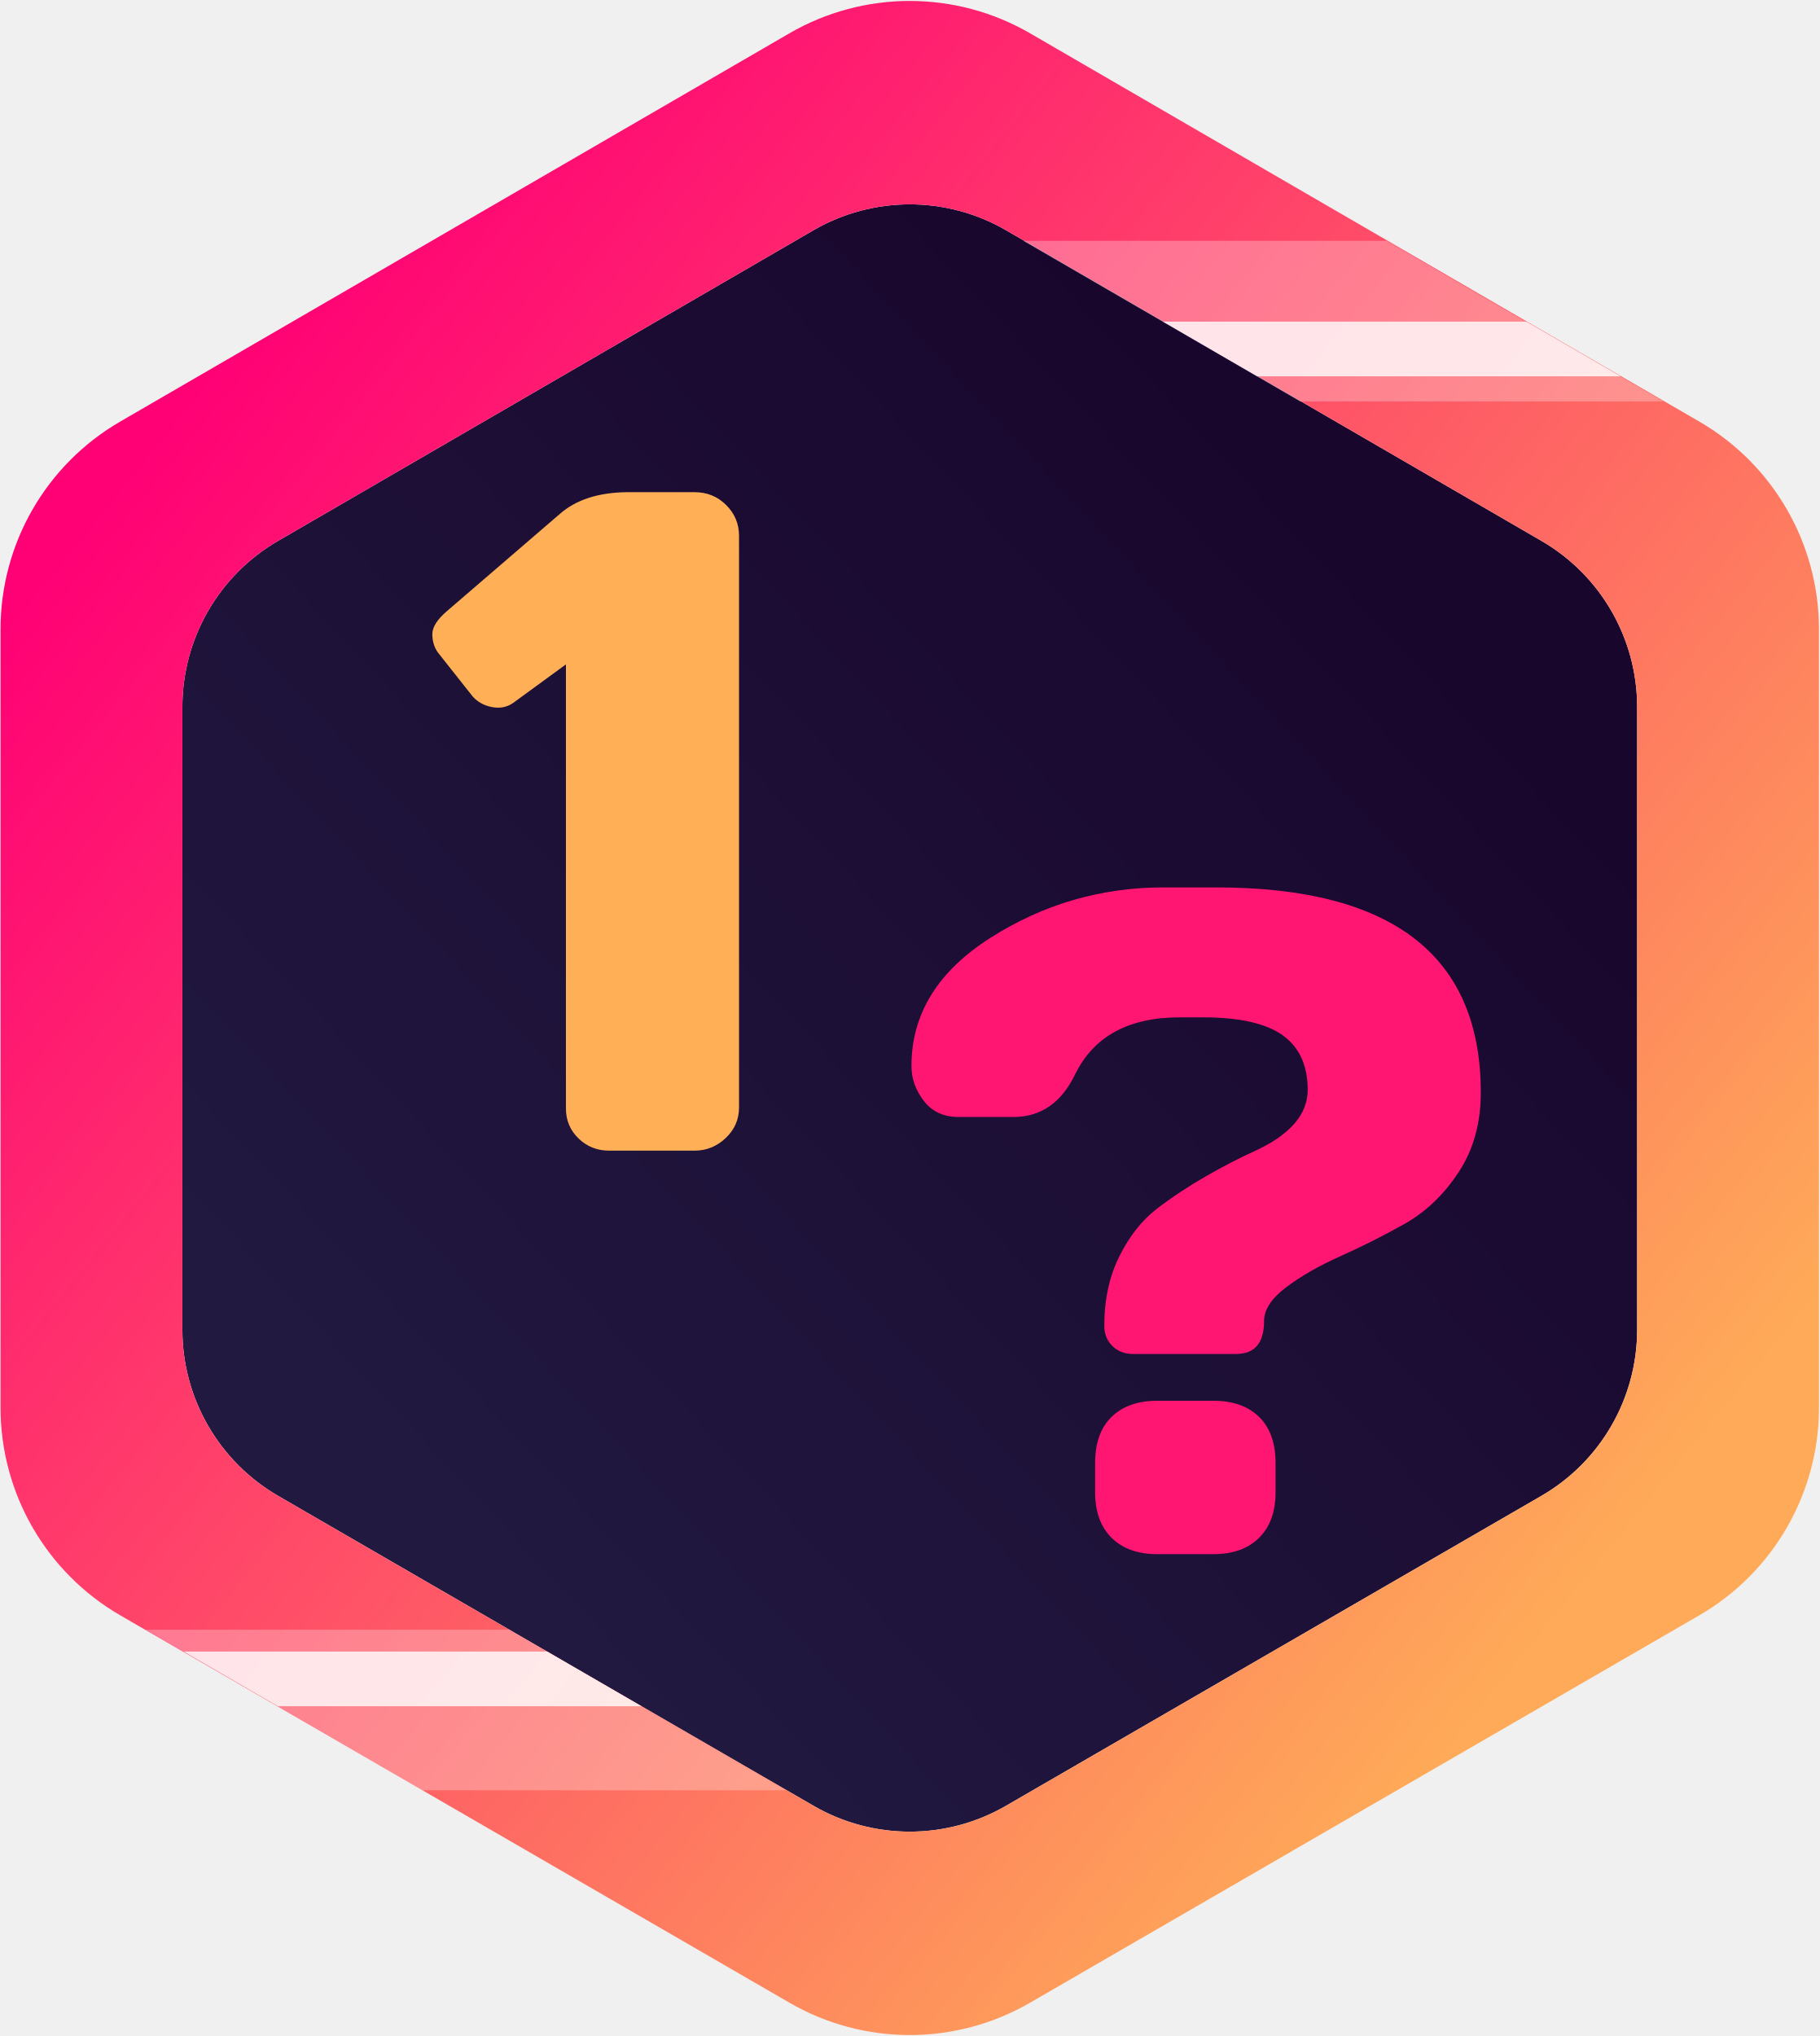
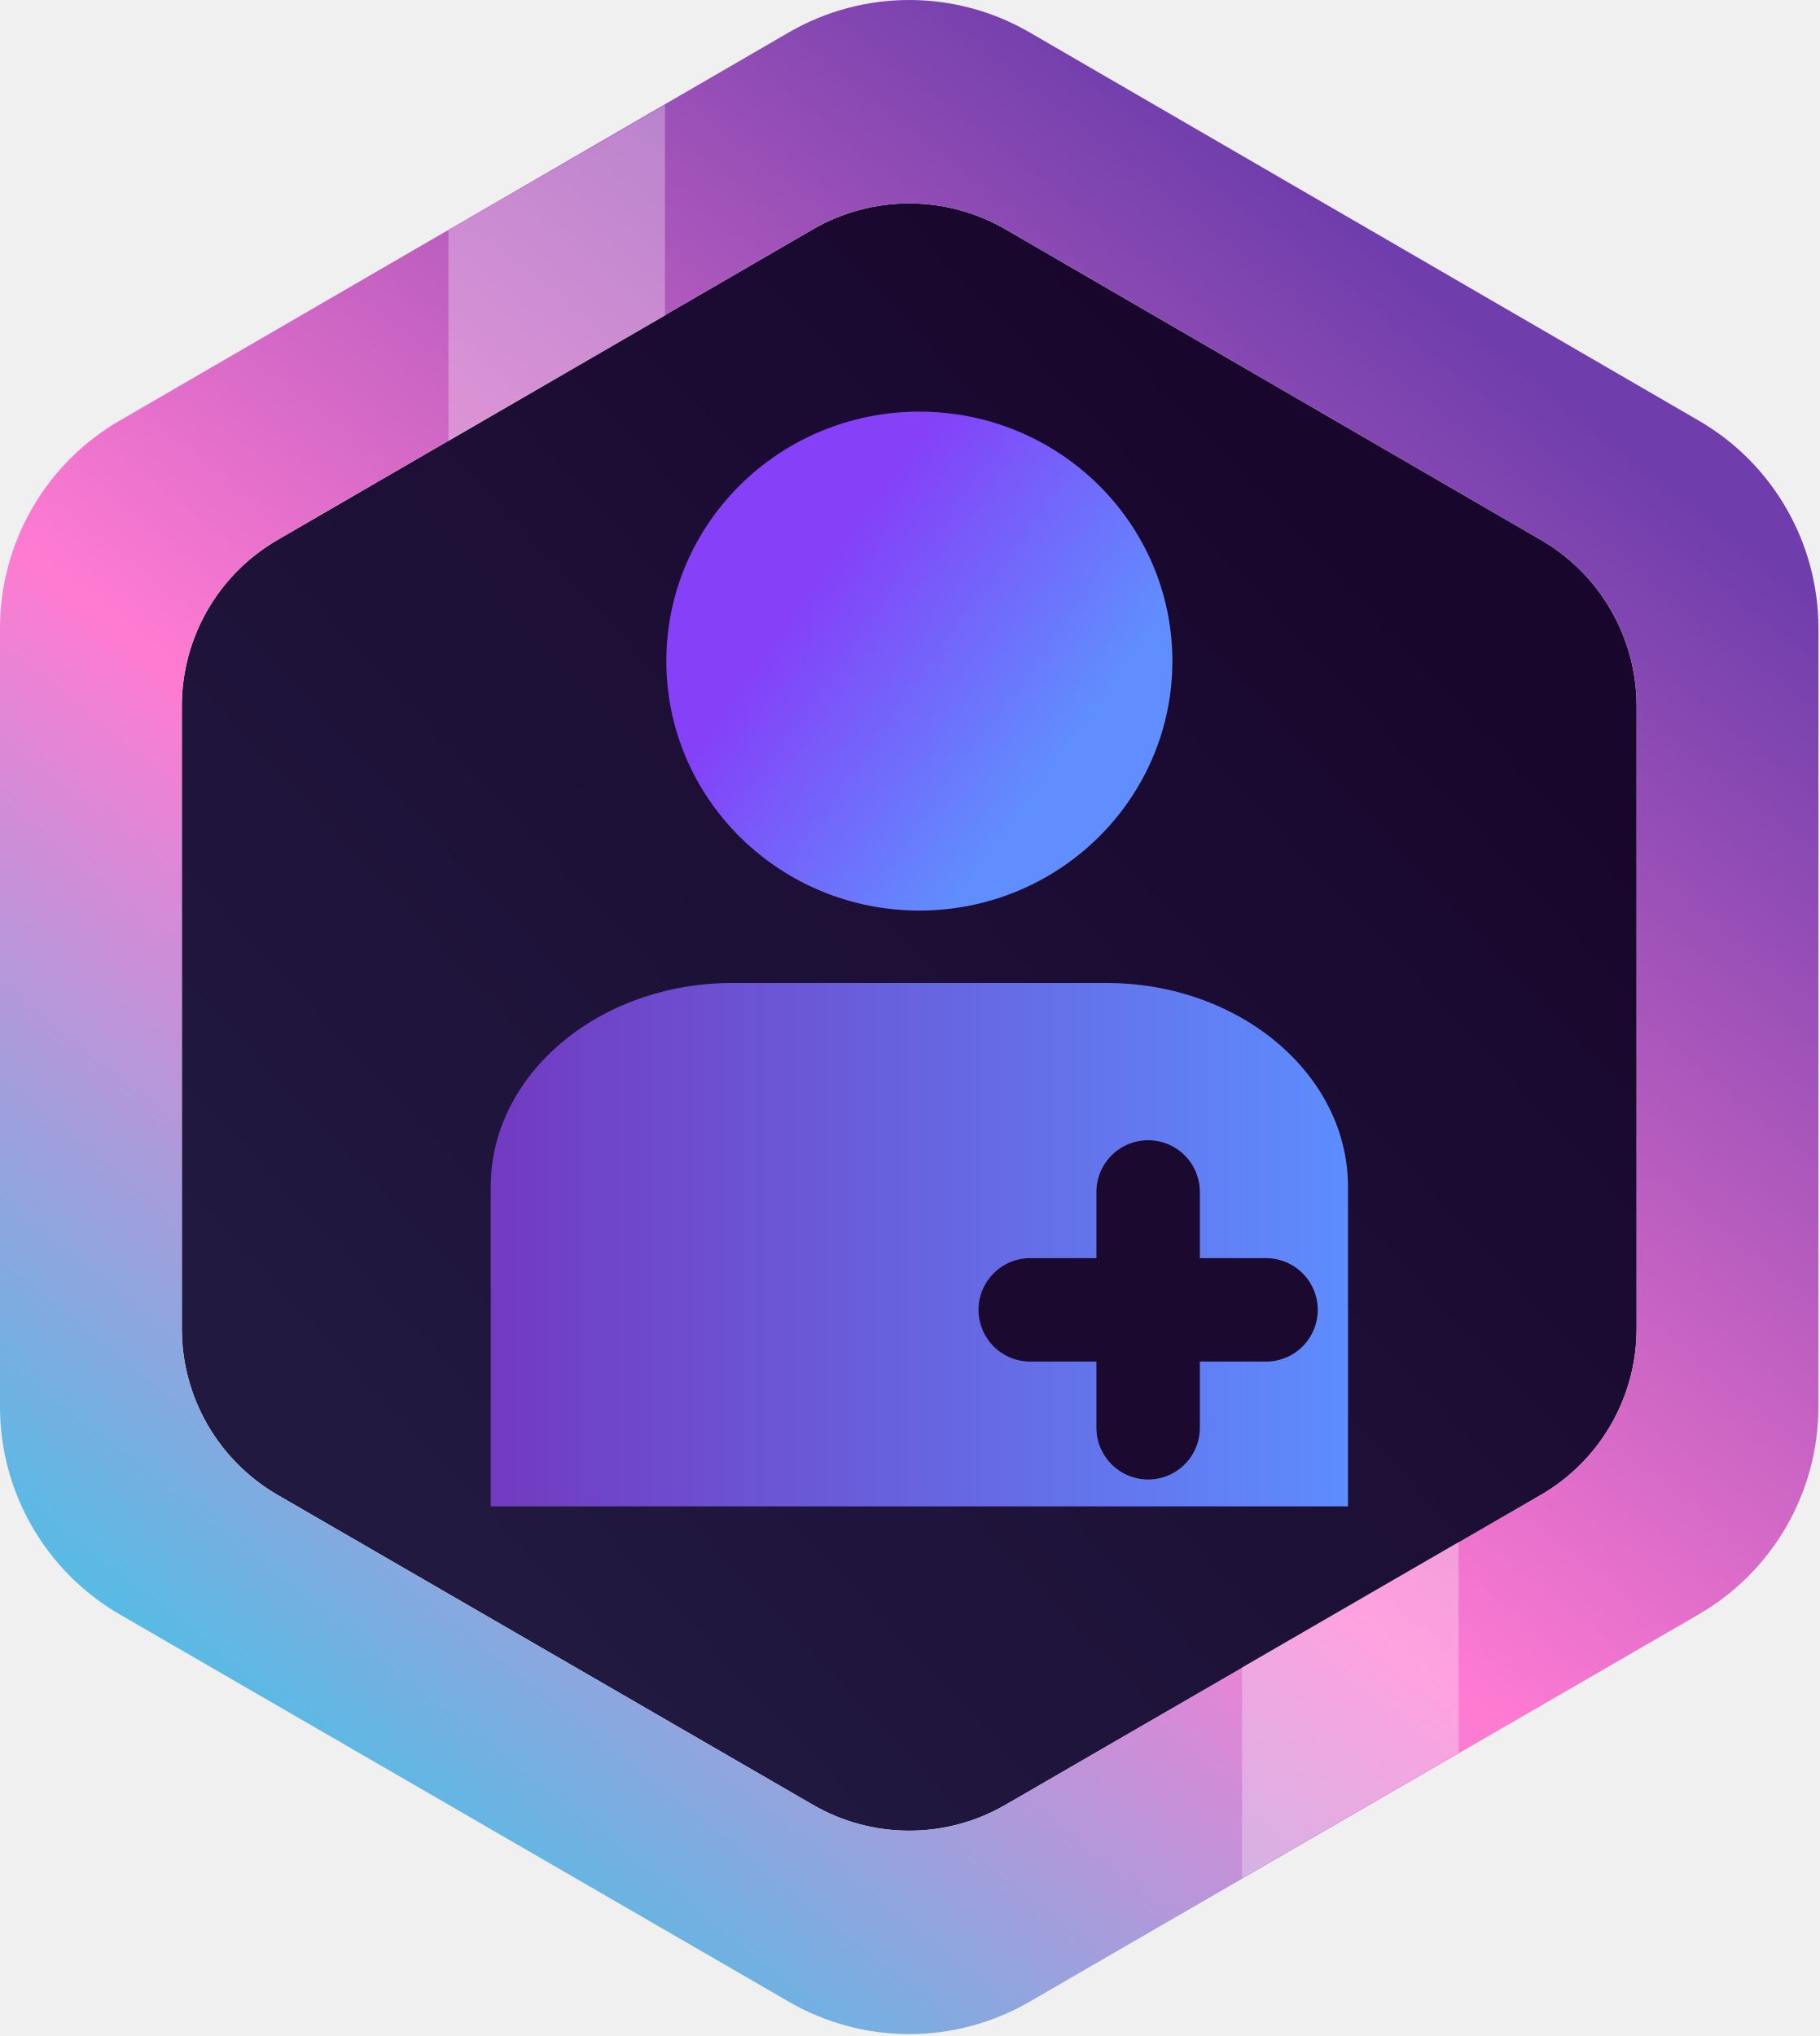
<svg xmlns="http://www.w3.org/2000/svg" width="774" height="866" viewBox="0 0 774 866" fill="none">
-   <path d="M696.414 565.592V300.712C696.414 271.596 680.913 244.684 655.73 230.076L427.978 97.948C402.638 83.248 371.362 83.248 346.022 97.948L118.27 230.076C93.086 244.684 77.586 271.596 77.586 300.712V565.592C77.586 594.734 93.118 621.668 118.34 636.268L346.092 768.092C371.398 782.739 402.602 782.739 427.908 768.092L655.66 636.268C680.882 621.668 696.414 594.734 696.414 565.592Z" fill="url(#paint0_linear_1752_3683)" />
-   <path d="M773.766 598.739C773.766 635.168 754.352 668.836 722.824 687.085L438.134 851.865C406.502 870.174 367.496 870.174 335.864 851.865L51.174 687.085C19.646 668.836 0.232 635.168 0.232 598.739V267.639C0.232 231.246 19.606 197.606 51.086 179.345L335.776 14.185C367.452 -4.19 406.546 -4.19 438.222 14.185L722.912 179.345C754.39 197.606 773.766 231.246 773.766 267.639V598.739ZM696.413 565.592V300.712C696.412 271.596 680.912 244.684 655.729 230.076L427.977 97.948C402.636 83.248 371.361 83.248 346.02 97.948L118.269 230.076C93.084 244.684 77.585 271.596 77.585 300.712V565.592C77.585 594.734 93.116 621.668 118.339 636.268L346.091 768.092C371.396 782.739 402.601 782.739 427.907 768.092L655.659 636.268C680.881 621.668 696.412 594.734 696.412 565.592H696.413Z" fill="url(#paint1_linear_1752_3683)" />
-   <path d="M186.249 277.508C184.687 275.295 183.906 272.691 183.906 269.696C183.906 266.702 186.055 263.381 190.351 259.735L238.007 218.719C244.909 212.6 254.479 209.475 266.718 209.344H295.429C300.768 209.344 305.26 211.167 308.906 214.813C312.552 218.459 314.374 222.821 314.374 227.899V471.063C314.374 476.141 312.486 480.471 308.71 484.051C304.934 487.632 300.507 489.422 295.429 489.422H259.101C254.023 489.422 249.694 487.697 246.113 484.247C242.533 480.797 240.742 476.532 240.742 471.454V282.586L218.281 298.993C215.677 300.816 212.682 301.402 209.296 300.75C205.911 300.1 203.177 298.602 201.093 296.258L186.249 277.508Z" fill="#FFB056" />
-   <path d="M387.723 453.429C387.723 431.294 398.953 413.097 421.414 398.839C443.875 384.581 468.387 377.452 494.949 377.452H517.41C592.41 377.452 629.91 406.554 629.91 464.757C629.91 477.778 626.752 489.073 620.438 498.644C614.122 508.214 606.44 515.538 597.391 520.616C588.341 525.695 579.292 530.252 570.242 534.288C561.192 538.325 553.51 542.719 547.195 547.472C540.88 552.225 537.723 557.01 537.723 561.827C537.723 571.203 533.751 575.89 525.809 575.89H481.863C478.347 575.89 475.45 574.751 473.172 572.472C470.893 570.193 469.754 567.361 469.754 563.976C469.754 552.778 471.902 542.882 476.199 534.288C480.496 525.695 485.835 518.956 492.215 514.073C498.595 509.19 505.528 504.601 513.016 500.304C520.502 496.008 527.436 492.427 533.817 489.562C548.791 482.661 556.278 474.002 556.278 463.585C556.278 453.168 552.729 445.421 545.633 440.343C538.536 435.265 527.24 432.726 511.746 432.726H501.785C480.17 432.726 465.391 440.734 457.449 456.749C451.589 468.989 442.8 475.109 431.082 475.109H407.84C401.46 475.109 396.512 472.83 392.996 468.273C389.48 463.716 387.723 458.768 387.723 453.429ZM465.848 634.679V622.374C465.848 613.781 468.191 607.205 472.879 602.648C477.566 598.091 484.011 595.812 492.215 595.812H516.238C524.441 595.812 530.886 598.091 535.574 602.648C540.262 607.205 542.606 613.781 542.606 622.374V634.679C542.606 643.013 540.262 649.49 535.574 654.113C530.886 658.735 524.441 661.046 516.238 661.046H492.215C484.011 661.046 477.566 658.735 472.879 654.113C468.191 649.49 465.848 643.013 465.848 634.679Z" fill="#FF1672" />
-   <path opacity="0.276" d="M589.858 102.446L707.586 170.745H552.957L436.108 102.956L435.195 102.446H589.858Z" fill="white" />
-   <path opacity="0.276" d="M216.589 693.18L334.318 761.479H179.688L62.84 693.69L61.926 693.18H216.589Z" fill="white" />
-   <path opacity="0.799" d="M232.763 702.47L272.849 725.725H118.22L78.135 702.47H232.763Z" fill="white" />
-   <path opacity="0.799" d="M649.35 136.81L689.436 160.065H534.807L494.721 136.81H649.35Z" fill="white" />
+   <path d="M696.181 565.188V300.308C696.181 271.192 680.68 244.28 655.497 229.672L427.745 97.544C402.405 82.844 371.129 82.844 345.789 97.544L118.037 229.672C92.853 244.28 77.353 271.192 77.353 300.308V565.188C77.353 594.33 92.885 621.264 118.107 635.864L345.859 767.688C371.165 782.335 402.369 782.335 427.675 767.688L655.427 635.864C680.649 621.264 696.181 594.33 696.181 565.188Z" fill="url(#paint0_linear_198_20)" />
+   <path d="M773.534 598.335C773.534 634.764 754.12 668.432 722.592 686.681L437.902 851.461C406.27 869.77 367.264 869.77 335.632 851.461L50.942 686.681C19.414 668.432 0 634.764 0 598.335V267.235C0 230.842 19.374 197.202 50.854 178.941L335.544 13.781C367.22 -4.594 406.314 -4.594 437.99 13.781L722.68 178.941C754.158 197.202 773.534 230.842 773.534 267.235V598.335ZM696.181 565.188V300.308C696.18 271.192 680.68 244.28 655.497 229.672L427.745 97.544C402.404 82.844 371.129 82.844 345.788 97.544L118.037 229.672C92.852 244.28 77.353 271.192 77.353 300.308V565.188C77.353 594.33 92.884 621.264 118.107 635.864L345.859 767.688C371.164 782.335 402.369 782.335 427.675 767.688L655.427 635.864C680.649 621.264 696.18 594.33 696.18 565.188H696.181Z" fill="url(#paint1_linear_198_20)" />
+   <path d="M470.553 418.102C527.364 418.102 573.419 456.926 573.419 504.817V640.735H208.739V504.817C208.739 456.926 254.794 418.102 311.605 418.102H470.553Z" fill="url(#paint2_linear_198_20)" />
+   <path d="M391.079 387.301C331.635 387.301 283.447 339.794 283.447 281.192C283.447 222.589 331.635 175.083 391.079 175.083C450.522 175.083 498.711 222.589 498.711 281.192C498.711 339.794 450.522 387.301 391.079 387.301Z" fill="url(#paint3_linear_198_20)" />
+   <path d="M488.401 506.989V607.286" stroke="#1B0930" stroke-width="44" stroke-linecap="round" stroke-linejoin="round" />
+   <path d="M538.549 557.138H438.252" stroke="#1B0930" stroke-width="44" stroke-linecap="round" stroke-linejoin="round" />
+   <path d="M620.463 745.54L528.36 798.849V709.157L620.463 655.847V745.54Z" fill="white" fill-opacity="0.293" />
+   <path d="M190.767 97.926L282.869 44.617V134.31L190.767 187.619V97.926Z" fill="white" fill-opacity="0.293" />
  <defs>
-     <linearGradient id="paint0_linear_1752_3683" x1="574.643" y1="231.429" x2="162.961" y2="615.749" gradientUnits="userSpaceOnUse">
+     <linearGradient id="paint0_linear_198_20" x1="574.41" y1="231.025" x2="162.728" y2="615.345" gradientUnits="userSpaceOnUse">
      <stop stop-color="#19062D" />
      <stop offset="1" stop-color="#211940" />
    </linearGradient>
-     <linearGradient id="paint1_linear_1752_3683" x1="45.018" y1="205.667" x2="653.882" y2="699.79" gradientUnits="userSpaceOnUse">
-       <stop stop-color="#FF0075" />
-       <stop offset="1" stop-color="#FEAA58" />
+     <linearGradient id="paint1_linear_198_20" x1="617.274" y1="133.744" x2="123.584" y2="753.276" gradientUnits="userSpaceOnUse">
+       <stop stop-color="#703EAC" />
+       <stop offset="0.578" stop-color="#FF7BD2" />
+       <stop offset="1" stop-color="#54BCE5" />
+     </linearGradient>
+     <linearGradient id="paint2_linear_198_20" x1="208.739" y1="529.419" x2="573.419" y2="529.419" gradientUnits="userSpaceOnUse">
+       <stop stop-color="#723AC0" />
+       <stop offset="1" stop-color="#5D8DFE" />
+     </linearGradient>
+     <linearGradient id="paint3_linear_198_20" x1="348.418" y1="244.082" x2="453.139" y2="319.542" gradientUnits="userSpaceOnUse">
+       <stop stop-color="#8540F8" />
+       <stop offset="1" stop-color="#608EFE" />
    </linearGradient>
  </defs>
</svg>
